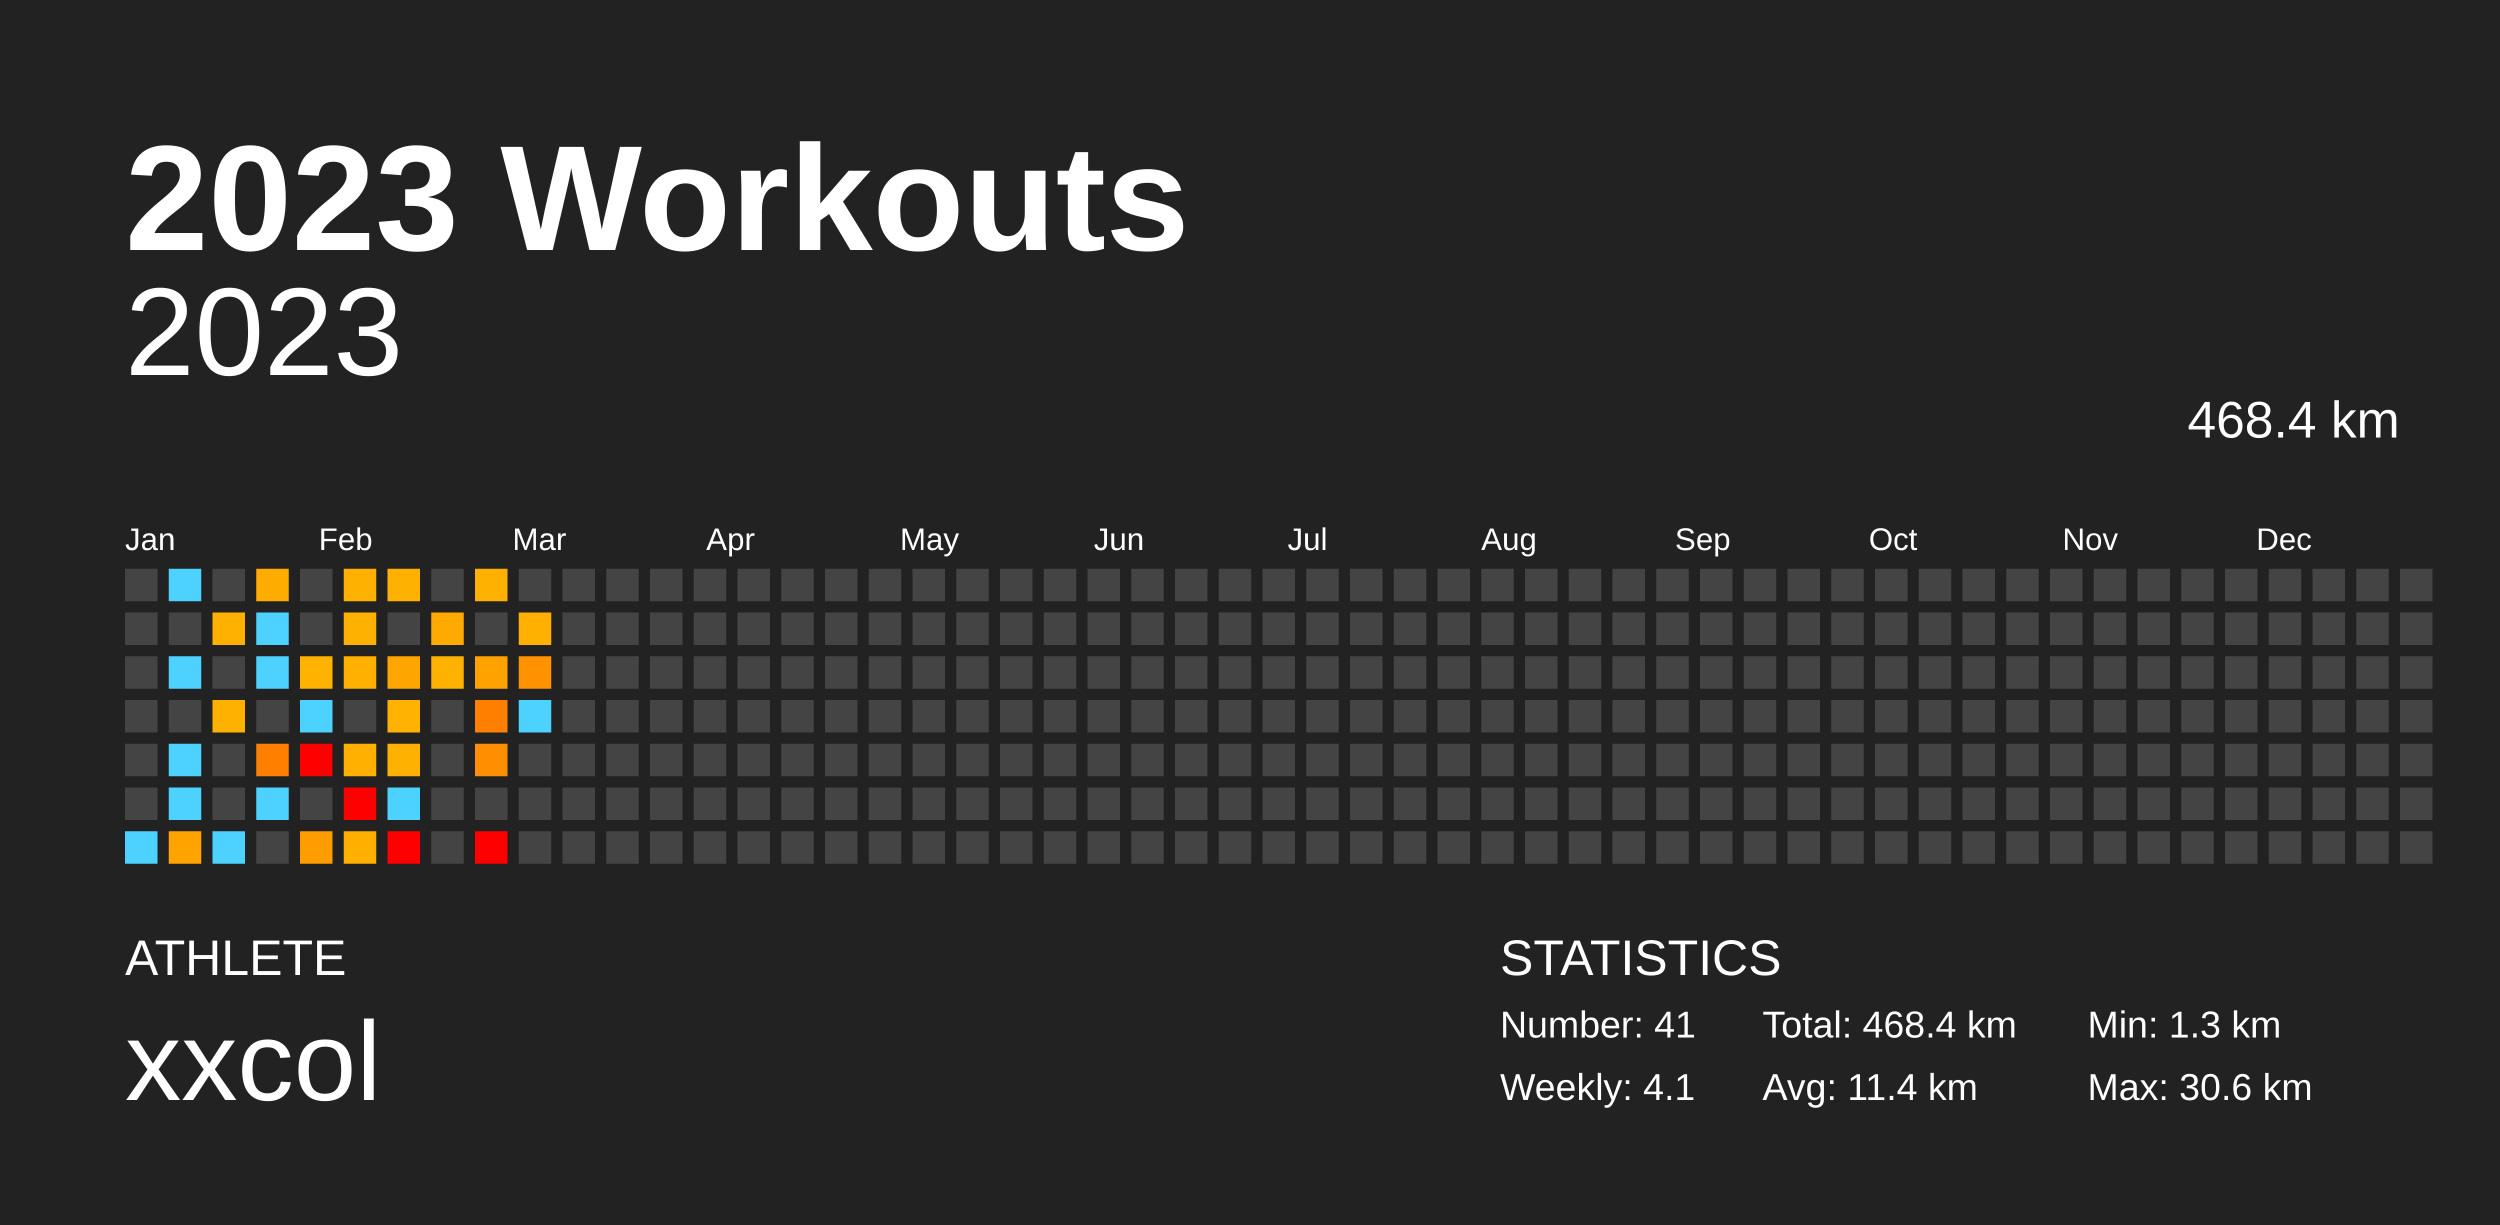
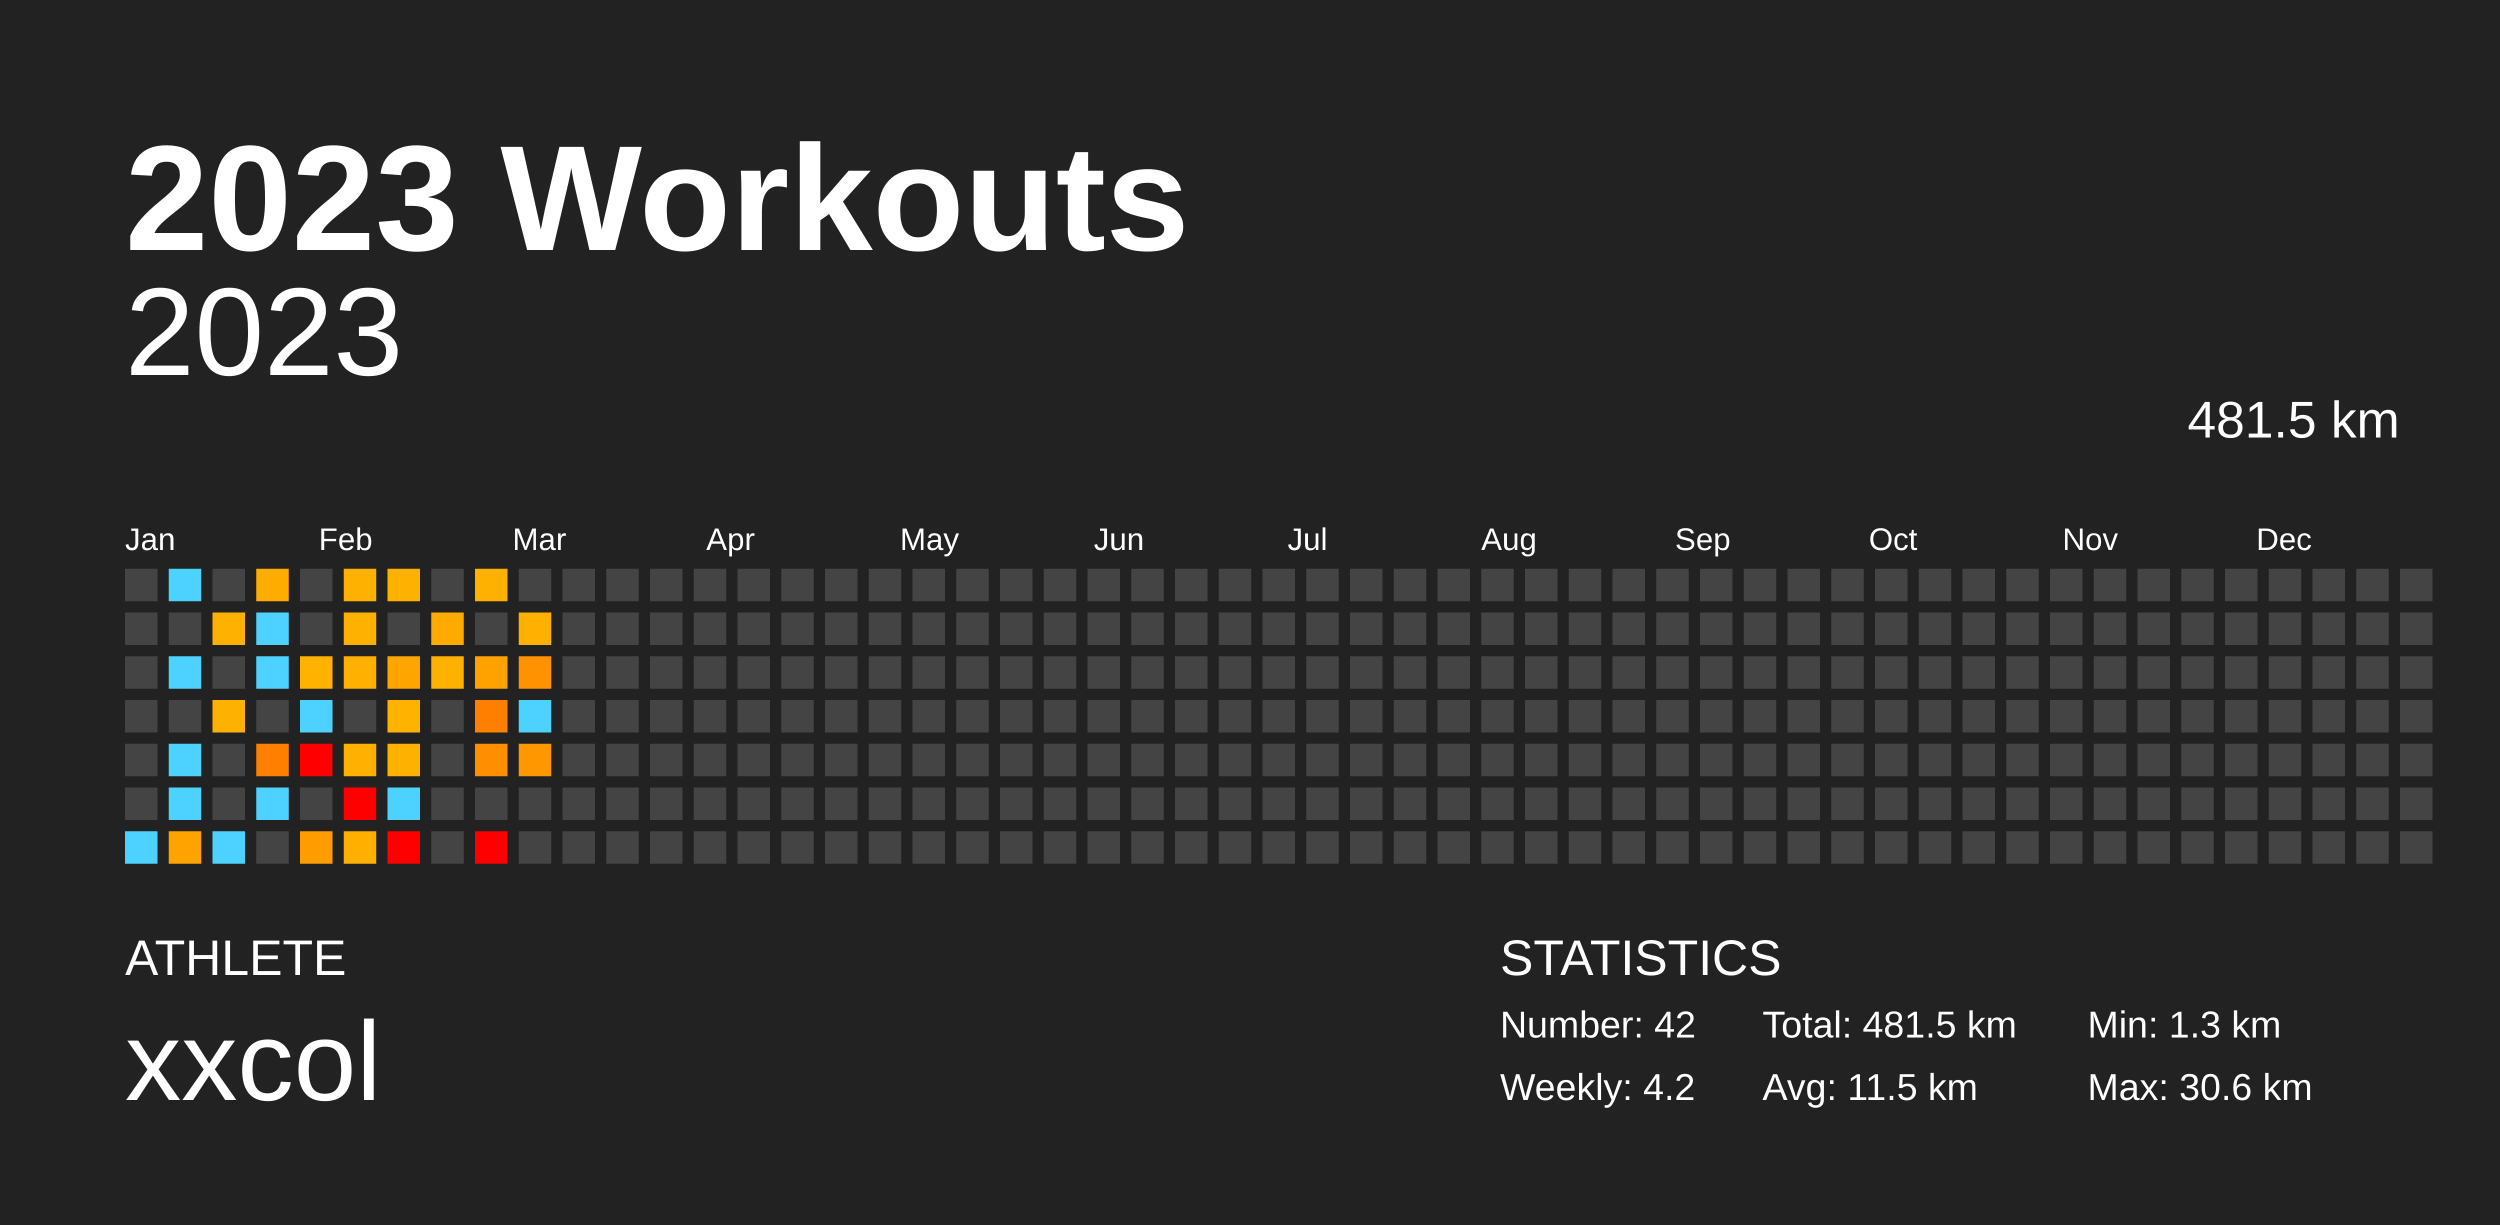
<svg xmlns="http://www.w3.org/2000/svg" baseProfile="full" height="98mm" version="1.1" viewBox="0,0,200,98" width="200mm">
  <defs />
  <rect fill="#222222" height="98" width="200" x="0" y="0" />
  <text fill="#FFFFFF" style="font-size:12px; font-family:Arial; font-weight:bold;" x="10" y="20">2023 Workouts</text>
  <text fill="#FFFFFF" style="font-size:4px; font-family:Arial" x="10" y="78">ATHLETE</text>
  <text fill="#FFFFFF" style="font-size:9px; font-family:Arial" x="10" y="88">xxcol</text>
  <text fill="#FFFFFF" style="font-size:4px; font-family:Arial" x="120" y="78">STATISTICS</text>
-   <text fill="#FFFFFF" style="font-size:3px; font-family:Arial" x="120" y="83">Number: 41</text>
-   <text fill="#FFFFFF" style="font-size:3px; font-family:Arial" x="120" y="88">Weekly: 4.1</text>
-   <text fill="#FFFFFF" style="font-size:3px; font-family:Arial" x="141" y="83">Total: 468.4 km</text>
-   <text fill="#FFFFFF" style="font-size:3px; font-family:Arial" x="141" y="88">Avg: 11.4 km</text>
+   <text fill="#FFFFFF" style="font-size:3px; font-family:Arial" x="120" y="83">Number: 42</text>
+   <text fill="#FFFFFF" style="font-size:3px; font-family:Arial" x="120" y="88">Weekly: 4.2</text>
+   <text fill="#FFFFFF" style="font-size:3px; font-family:Arial" x="141" y="83">Total: 481.5 km</text>
+   <text fill="#FFFFFF" style="font-size:3px; font-family:Arial" x="141" y="88">Avg: 11.5 km</text>
  <text fill="#FFFFFF" style="font-size:3px; font-family:Arial" x="167" y="83">Min: 1.3 km</text>
  <text fill="#FFFFFF" style="font-size:3px; font-family:Arial" x="167" y="88">Max: 30.6 km</text>
  <text alignment-baseline="hanging" fill="#FFFFFF" style="font-size:10.0px; font-family:Arial;" x="10" y="30">2023</text>
-   <text alignment-baseline="hanging" fill="#FFFFFF" style="font-size:4.125px; font-family:Arial;" x="175" y="35">468.4 km</text>
+   <text alignment-baseline="hanging" fill="#FFFFFF" style="font-size:4.125px; font-family:Arial;" x="175" y="35">481.5 km</text>
  <text fill="#FFFFFF" style="font-size:2.5px; font-family:Arial" x="10.0" y="44">Jan</text>
  <text fill="#FFFFFF" style="font-size:2.5px; font-family:Arial" x="25.5" y="44">Feb</text>
  <text fill="#FFFFFF" style="font-size:2.5px; font-family:Arial" x="41.0" y="44">Mar</text>
  <text fill="#FFFFFF" style="font-size:2.5px; font-family:Arial" x="56.5" y="44">Apr</text>
  <text fill="#FFFFFF" style="font-size:2.5px; font-family:Arial" x="72.0" y="44">May</text>
  <text fill="#FFFFFF" style="font-size:2.5px; font-family:Arial" x="87.5" y="44">Jun</text>
  <text fill="#FFFFFF" style="font-size:2.5px; font-family:Arial" x="103.0" y="44">Jul</text>
  <text fill="#FFFFFF" style="font-size:2.5px; font-family:Arial" x="118.5" y="44">Aug</text>
  <text fill="#FFFFFF" style="font-size:2.5px; font-family:Arial" x="134.0" y="44">Sep</text>
  <text fill="#FFFFFF" style="font-size:2.5px; font-family:Arial" x="149.5" y="44">Oct</text>
  <text fill="#FFFFFF" style="font-size:2.5px; font-family:Arial" x="165.0" y="44">Nov</text>
  <text fill="#FFFFFF" style="font-size:2.5px; font-family:Arial" x="180.5" y="44">Dec</text>
  <rect fill="#444444" height="2.6" width="2.6" x="10.0" y="45.5" />
  <rect fill="#444444" height="2.6" width="2.6" x="10.0" y="49.0" />
  <rect fill="#444444" height="2.6" width="2.6" x="10.0" y="52.5" />
  <rect fill="#444444" height="2.6" width="2.6" x="10.0" y="56.0" />
  <rect fill="#444444" height="2.6" width="2.6" x="10.0" y="59.5" />
  <rect fill="#444444" height="2.6" width="2.6" x="10.0" y="63.0" />
  <rect fill="#4dd2ff" height="2.6" width="2.6" x="10.0" y="66.5" />
  <rect fill="#4dd2ff" height="2.6" width="2.6" x="13.5" y="45.5" />
  <rect fill="#444444" height="2.6" width="2.6" x="13.5" y="49.0" />
  <rect fill="#4dd2ff" height="2.6" width="2.6" x="13.5" y="52.5" />
  <rect fill="#444444" height="2.6" width="2.6" x="13.5" y="56.0" />
  <rect fill="#4dd2ff" height="2.6" width="2.6" x="13.5" y="59.5" />
  <rect fill="#4dd2ff" height="2.6" width="2.6" x="13.5" y="63.0" />
  <rect fill="#ffa300" height="2.6" width="2.6" x="13.5" y="66.5" />
  <rect fill="#444444" height="2.6" width="2.6" x="17.0" y="45.5" />
  <rect fill="#ffb100" height="2.6" width="2.6" x="17.0" y="49.0" />
  <rect fill="#444444" height="2.6" width="2.6" x="17.0" y="52.5" />
  <rect fill="#ffb100" height="2.6" width="2.6" x="17.0" y="56.0" />
  <rect fill="#444444" height="2.6" width="2.6" x="17.0" y="59.5" />
  <rect fill="#444444" height="2.6" width="2.6" x="17.0" y="63.0" />
  <rect fill="#4dd2ff" height="2.6" width="2.6" x="17.0" y="66.5" />
  <rect fill="#ffac00" height="2.6" width="2.6" x="20.5" y="45.5" />
  <rect fill="#4dd2ff" height="2.6" width="2.6" x="20.5" y="49.0" />
  <rect fill="#4dd2ff" height="2.6" width="2.6" x="20.5" y="52.5" />
  <rect fill="#444444" height="2.6" width="2.6" x="20.5" y="56.0" />
  <rect fill="#ff7f00" height="2.6" width="2.6" x="20.5" y="59.5" />
  <rect fill="#4dd2ff" height="2.6" width="2.6" x="20.5" y="63.0" />
  <rect fill="#444444" height="2.6" width="2.6" x="20.5" y="66.5" />
  <rect fill="#444444" height="2.6" width="2.6" x="24.0" y="45.5" />
  <rect fill="#444444" height="2.6" width="2.6" x="24.0" y="49.0" />
  <rect fill="#ffb200" height="2.6" width="2.6" x="24.0" y="52.5" />
  <rect fill="#4dd2ff" height="2.6" width="2.6" x="24.0" y="56.0" />
  <rect fill="red" height="2.6" width="2.6" x="24.0" y="59.5" />
  <rect fill="#444444" height="2.6" width="2.6" x="24.0" y="63.0" />
  <rect fill="#ff9c00" height="2.6" width="2.6" x="24.0" y="66.5" />
  <rect fill="#ffb100" height="2.6" width="2.6" x="27.5" y="45.5" />
  <rect fill="#ffb100" height="2.6" width="2.6" x="27.5" y="49.0" />
  <rect fill="#ffb000" height="2.6" width="2.6" x="27.5" y="52.5" />
  <rect fill="#444444" height="2.6" width="2.6" x="27.5" y="56.0" />
  <rect fill="#ffb000" height="2.6" width="2.6" x="27.5" y="59.5" />
  <rect fill="red" height="2.6" width="2.6" x="27.5" y="63.0" />
  <rect fill="#ffaf00" height="2.6" width="2.6" x="27.5" y="66.5" />
  <rect fill="#ffb100" height="2.6" width="2.6" x="31.0" y="45.5" />
  <rect fill="#444444" height="2.6" width="2.6" x="31.0" y="49.0" />
  <rect fill="#ffa500" height="2.6" width="2.6" x="31.0" y="52.5" />
  <rect fill="#ffb300" height="2.6" width="2.6" x="31.0" y="56.0" />
  <rect fill="#ffb100" height="2.6" width="2.6" x="31.0" y="59.5" />
  <rect fill="#4dd2ff" height="2.6" width="2.6" x="31.0" y="63.0" />
  <rect fill="red" height="2.6" width="2.6" x="31.0" y="66.5" />
  <rect fill="#444444" height="2.6" width="2.6" x="34.5" y="45.5" />
  <rect fill="#ffaa00" height="2.6" width="2.6" x="34.5" y="49.0" />
  <rect fill="#ffb100" height="2.6" width="2.6" x="34.5" y="52.5" />
  <rect fill="#444444" height="2.6" width="2.6" x="34.5" y="56.0" />
  <rect fill="#444444" height="2.6" width="2.6" x="34.5" y="59.5" />
  <rect fill="#444444" height="2.6" width="2.6" x="34.5" y="63.0" />
  <rect fill="#444444" height="2.6" width="2.6" x="34.5" y="66.5" />
  <rect fill="#ffb100" height="2.6" width="2.6" x="38.0" y="45.5" />
  <rect fill="#444444" height="2.6" width="2.6" x="38.0" y="49.0" />
  <rect fill="#ffa200" height="2.6" width="2.6" x="38.0" y="52.5" />
  <rect fill="#ff8000" height="2.6" width="2.6" x="38.0" y="56.0" />
  <rect fill="#ff8f00" height="2.6" width="2.6" x="38.0" y="59.5" />
  <rect fill="#444444" height="2.6" width="2.6" x="38.0" y="63.0" />
  <rect fill="red" height="2.6" width="2.6" x="38.0" y="66.5" />
  <rect fill="#444444" height="2.6" width="2.6" x="41.5" y="45.5" />
  <rect fill="#ffb000" height="2.6" width="2.6" x="41.5" y="49.0" />
  <rect fill="#ff9200" height="2.6" width="2.6" x="41.5" y="52.5" />
  <rect fill="#4dd2ff" height="2.6" width="2.6" x="41.5" y="56.0" />
-   <rect fill="#444444" height="2.6" width="2.6" x="41.5" y="59.5" />
+   <rect fill="#ff9800" height="2.6" width="2.6" x="41.5" y="59.5" />
  <rect fill="#444444" height="2.6" width="2.6" x="41.5" y="63.0" />
  <rect fill="#444444" height="2.6" width="2.6" x="41.5" y="66.5" />
  <rect fill="#444444" height="2.6" width="2.6" x="45.0" y="45.5" />
  <rect fill="#444444" height="2.6" width="2.6" x="45.0" y="49.0" />
  <rect fill="#444444" height="2.6" width="2.6" x="45.0" y="52.5" />
  <rect fill="#444444" height="2.6" width="2.6" x="45.0" y="56.0" />
  <rect fill="#444444" height="2.6" width="2.6" x="45.0" y="59.5" />
  <rect fill="#444444" height="2.6" width="2.6" x="45.0" y="63.0" />
  <rect fill="#444444" height="2.6" width="2.6" x="45.0" y="66.5" />
  <rect fill="#444444" height="2.6" width="2.6" x="48.5" y="45.5" />
  <rect fill="#444444" height="2.6" width="2.6" x="48.5" y="49.0" />
  <rect fill="#444444" height="2.6" width="2.6" x="48.5" y="52.5" />
  <rect fill="#444444" height="2.6" width="2.6" x="48.5" y="56.0" />
  <rect fill="#444444" height="2.6" width="2.6" x="48.5" y="59.5" />
  <rect fill="#444444" height="2.6" width="2.6" x="48.5" y="63.0" />
  <rect fill="#444444" height="2.6" width="2.6" x="48.5" y="66.5" />
  <rect fill="#444444" height="2.6" width="2.6" x="52.0" y="45.5" />
  <rect fill="#444444" height="2.6" width="2.6" x="52.0" y="49.0" />
  <rect fill="#444444" height="2.6" width="2.6" x="52.0" y="52.5" />
  <rect fill="#444444" height="2.6" width="2.6" x="52.0" y="56.0" />
  <rect fill="#444444" height="2.6" width="2.6" x="52.0" y="59.5" />
  <rect fill="#444444" height="2.6" width="2.6" x="52.0" y="63.0" />
  <rect fill="#444444" height="2.6" width="2.6" x="52.0" y="66.5" />
  <rect fill="#444444" height="2.6" width="2.6" x="55.5" y="45.5" />
  <rect fill="#444444" height="2.6" width="2.6" x="55.5" y="49.0" />
  <rect fill="#444444" height="2.6" width="2.6" x="55.5" y="52.5" />
  <rect fill="#444444" height="2.6" width="2.6" x="55.5" y="56.0" />
  <rect fill="#444444" height="2.6" width="2.6" x="55.5" y="59.5" />
  <rect fill="#444444" height="2.6" width="2.6" x="55.5" y="63.0" />
  <rect fill="#444444" height="2.6" width="2.6" x="55.5" y="66.5" />
  <rect fill="#444444" height="2.6" width="2.6" x="59.0" y="45.5" />
  <rect fill="#444444" height="2.6" width="2.6" x="59.0" y="49.0" />
  <rect fill="#444444" height="2.6" width="2.6" x="59.0" y="52.5" />
  <rect fill="#444444" height="2.6" width="2.6" x="59.0" y="56.0" />
  <rect fill="#444444" height="2.6" width="2.6" x="59.0" y="59.5" />
  <rect fill="#444444" height="2.6" width="2.6" x="59.0" y="63.0" />
  <rect fill="#444444" height="2.6" width="2.6" x="59.0" y="66.5" />
  <rect fill="#444444" height="2.6" width="2.6" x="62.5" y="45.5" />
  <rect fill="#444444" height="2.6" width="2.6" x="62.5" y="49.0" />
  <rect fill="#444444" height="2.6" width="2.6" x="62.5" y="52.5" />
  <rect fill="#444444" height="2.6" width="2.6" x="62.5" y="56.0" />
  <rect fill="#444444" height="2.6" width="2.6" x="62.5" y="59.5" />
  <rect fill="#444444" height="2.6" width="2.6" x="62.5" y="63.0" />
  <rect fill="#444444" height="2.6" width="2.6" x="62.5" y="66.5" />
  <rect fill="#444444" height="2.6" width="2.6" x="66.0" y="45.5" />
  <rect fill="#444444" height="2.6" width="2.6" x="66.0" y="49.0" />
  <rect fill="#444444" height="2.6" width="2.6" x="66.0" y="52.5" />
  <rect fill="#444444" height="2.6" width="2.6" x="66.0" y="56.0" />
  <rect fill="#444444" height="2.6" width="2.6" x="66.0" y="59.5" />
  <rect fill="#444444" height="2.6" width="2.6" x="66.0" y="63.0" />
  <rect fill="#444444" height="2.6" width="2.6" x="66.0" y="66.5" />
  <rect fill="#444444" height="2.6" width="2.6" x="69.5" y="45.5" />
  <rect fill="#444444" height="2.6" width="2.6" x="69.5" y="49.0" />
  <rect fill="#444444" height="2.6" width="2.6" x="69.5" y="52.5" />
  <rect fill="#444444" height="2.6" width="2.6" x="69.5" y="56.0" />
  <rect fill="#444444" height="2.6" width="2.6" x="69.5" y="59.5" />
  <rect fill="#444444" height="2.6" width="2.6" x="69.5" y="63.0" />
  <rect fill="#444444" height="2.6" width="2.6" x="69.5" y="66.5" />
  <rect fill="#444444" height="2.6" width="2.6" x="73.0" y="45.5" />
  <rect fill="#444444" height="2.6" width="2.6" x="73.0" y="49.0" />
  <rect fill="#444444" height="2.6" width="2.6" x="73.0" y="52.5" />
  <rect fill="#444444" height="2.6" width="2.6" x="73.0" y="56.0" />
  <rect fill="#444444" height="2.6" width="2.6" x="73.0" y="59.5" />
  <rect fill="#444444" height="2.6" width="2.6" x="73.0" y="63.0" />
  <rect fill="#444444" height="2.6" width="2.6" x="73.0" y="66.5" />
  <rect fill="#444444" height="2.6" width="2.6" x="76.5" y="45.5" />
  <rect fill="#444444" height="2.6" width="2.6" x="76.5" y="49.0" />
  <rect fill="#444444" height="2.6" width="2.6" x="76.5" y="52.5" />
  <rect fill="#444444" height="2.6" width="2.6" x="76.5" y="56.0" />
  <rect fill="#444444" height="2.6" width="2.6" x="76.5" y="59.5" />
  <rect fill="#444444" height="2.6" width="2.6" x="76.5" y="63.0" />
  <rect fill="#444444" height="2.6" width="2.6" x="76.5" y="66.5" />
  <rect fill="#444444" height="2.6" width="2.6" x="80.0" y="45.5" />
  <rect fill="#444444" height="2.6" width="2.6" x="80.0" y="49.0" />
  <rect fill="#444444" height="2.6" width="2.6" x="80.0" y="52.5" />
  <rect fill="#444444" height="2.6" width="2.6" x="80.0" y="56.0" />
  <rect fill="#444444" height="2.6" width="2.6" x="80.0" y="59.5" />
  <rect fill="#444444" height="2.6" width="2.6" x="80.0" y="63.0" />
  <rect fill="#444444" height="2.6" width="2.6" x="80.0" y="66.5" />
  <rect fill="#444444" height="2.6" width="2.6" x="83.5" y="45.5" />
  <rect fill="#444444" height="2.6" width="2.6" x="83.5" y="49.0" />
  <rect fill="#444444" height="2.6" width="2.6" x="83.5" y="52.5" />
  <rect fill="#444444" height="2.6" width="2.6" x="83.5" y="56.0" />
  <rect fill="#444444" height="2.6" width="2.6" x="83.5" y="59.5" />
  <rect fill="#444444" height="2.6" width="2.6" x="83.5" y="63.0" />
  <rect fill="#444444" height="2.6" width="2.6" x="83.5" y="66.5" />
  <rect fill="#444444" height="2.6" width="2.6" x="87.0" y="45.5" />
  <rect fill="#444444" height="2.6" width="2.6" x="87.0" y="49.0" />
  <rect fill="#444444" height="2.6" width="2.6" x="87.0" y="52.5" />
  <rect fill="#444444" height="2.6" width="2.6" x="87.0" y="56.0" />
  <rect fill="#444444" height="2.6" width="2.6" x="87.0" y="59.5" />
  <rect fill="#444444" height="2.6" width="2.6" x="87.0" y="63.0" />
  <rect fill="#444444" height="2.6" width="2.6" x="87.0" y="66.5" />
  <rect fill="#444444" height="2.6" width="2.6" x="90.5" y="45.5" />
  <rect fill="#444444" height="2.6" width="2.6" x="90.5" y="49.0" />
  <rect fill="#444444" height="2.6" width="2.6" x="90.5" y="52.5" />
  <rect fill="#444444" height="2.6" width="2.6" x="90.5" y="56.0" />
  <rect fill="#444444" height="2.6" width="2.6" x="90.5" y="59.5" />
  <rect fill="#444444" height="2.6" width="2.6" x="90.5" y="63.0" />
  <rect fill="#444444" height="2.6" width="2.6" x="90.5" y="66.5" />
  <rect fill="#444444" height="2.6" width="2.6" x="94.0" y="45.5" />
  <rect fill="#444444" height="2.6" width="2.6" x="94.0" y="49.0" />
  <rect fill="#444444" height="2.6" width="2.6" x="94.0" y="52.5" />
  <rect fill="#444444" height="2.6" width="2.6" x="94.0" y="56.0" />
  <rect fill="#444444" height="2.6" width="2.6" x="94.0" y="59.5" />
  <rect fill="#444444" height="2.6" width="2.6" x="94.0" y="63.0" />
  <rect fill="#444444" height="2.6" width="2.6" x="94.0" y="66.5" />
  <rect fill="#444444" height="2.6" width="2.6" x="97.5" y="45.5" />
  <rect fill="#444444" height="2.6" width="2.6" x="97.5" y="49.0" />
  <rect fill="#444444" height="2.6" width="2.6" x="97.5" y="52.5" />
  <rect fill="#444444" height="2.6" width="2.6" x="97.5" y="56.0" />
  <rect fill="#444444" height="2.6" width="2.6" x="97.5" y="59.5" />
  <rect fill="#444444" height="2.6" width="2.6" x="97.5" y="63.0" />
  <rect fill="#444444" height="2.6" width="2.6" x="97.5" y="66.5" />
  <rect fill="#444444" height="2.6" width="2.6" x="101.0" y="45.5" />
  <rect fill="#444444" height="2.6" width="2.6" x="101.0" y="49.0" />
  <rect fill="#444444" height="2.6" width="2.6" x="101.0" y="52.5" />
  <rect fill="#444444" height="2.6" width="2.6" x="101.0" y="56.0" />
  <rect fill="#444444" height="2.6" width="2.6" x="101.0" y="59.5" />
  <rect fill="#444444" height="2.6" width="2.6" x="101.0" y="63.0" />
  <rect fill="#444444" height="2.6" width="2.6" x="101.0" y="66.5" />
  <rect fill="#444444" height="2.6" width="2.6" x="104.5" y="45.5" />
  <rect fill="#444444" height="2.6" width="2.6" x="104.5" y="49.0" />
  <rect fill="#444444" height="2.6" width="2.6" x="104.5" y="52.5" />
  <rect fill="#444444" height="2.6" width="2.6" x="104.5" y="56.0" />
  <rect fill="#444444" height="2.6" width="2.6" x="104.5" y="59.5" />
  <rect fill="#444444" height="2.6" width="2.6" x="104.5" y="63.0" />
  <rect fill="#444444" height="2.6" width="2.6" x="104.5" y="66.5" />
  <rect fill="#444444" height="2.6" width="2.6" x="108.0" y="45.5" />
  <rect fill="#444444" height="2.6" width="2.6" x="108.0" y="49.0" />
  <rect fill="#444444" height="2.6" width="2.6" x="108.0" y="52.5" />
  <rect fill="#444444" height="2.6" width="2.6" x="108.0" y="56.0" />
  <rect fill="#444444" height="2.6" width="2.6" x="108.0" y="59.5" />
  <rect fill="#444444" height="2.6" width="2.6" x="108.0" y="63.0" />
  <rect fill="#444444" height="2.6" width="2.6" x="108.0" y="66.5" />
  <rect fill="#444444" height="2.6" width="2.6" x="111.5" y="45.5" />
  <rect fill="#444444" height="2.6" width="2.6" x="111.5" y="49.0" />
  <rect fill="#444444" height="2.6" width="2.6" x="111.5" y="52.5" />
  <rect fill="#444444" height="2.6" width="2.6" x="111.5" y="56.0" />
  <rect fill="#444444" height="2.6" width="2.6" x="111.5" y="59.5" />
  <rect fill="#444444" height="2.6" width="2.6" x="111.5" y="63.0" />
  <rect fill="#444444" height="2.6" width="2.6" x="111.5" y="66.5" />
  <rect fill="#444444" height="2.6" width="2.6" x="115.0" y="45.5" />
  <rect fill="#444444" height="2.6" width="2.6" x="115.0" y="49.0" />
  <rect fill="#444444" height="2.6" width="2.6" x="115.0" y="52.5" />
  <rect fill="#444444" height="2.6" width="2.6" x="115.0" y="56.0" />
  <rect fill="#444444" height="2.6" width="2.6" x="115.0" y="59.5" />
  <rect fill="#444444" height="2.6" width="2.6" x="115.0" y="63.0" />
  <rect fill="#444444" height="2.6" width="2.6" x="115.0" y="66.5" />
  <rect fill="#444444" height="2.6" width="2.6" x="118.5" y="45.5" />
  <rect fill="#444444" height="2.6" width="2.6" x="118.5" y="49.0" />
  <rect fill="#444444" height="2.6" width="2.6" x="118.5" y="52.5" />
  <rect fill="#444444" height="2.6" width="2.6" x="118.5" y="56.0" />
  <rect fill="#444444" height="2.6" width="2.6" x="118.5" y="59.5" />
  <rect fill="#444444" height="2.6" width="2.6" x="118.5" y="63.0" />
  <rect fill="#444444" height="2.6" width="2.6" x="118.5" y="66.5" />
  <rect fill="#444444" height="2.6" width="2.6" x="122.0" y="45.5" />
  <rect fill="#444444" height="2.6" width="2.6" x="122.0" y="49.0" />
  <rect fill="#444444" height="2.6" width="2.6" x="122.0" y="52.5" />
  <rect fill="#444444" height="2.6" width="2.6" x="122.0" y="56.0" />
  <rect fill="#444444" height="2.6" width="2.6" x="122.0" y="59.5" />
  <rect fill="#444444" height="2.6" width="2.6" x="122.0" y="63.0" />
  <rect fill="#444444" height="2.6" width="2.6" x="122.0" y="66.5" />
  <rect fill="#444444" height="2.6" width="2.6" x="125.5" y="45.5" />
  <rect fill="#444444" height="2.6" width="2.6" x="125.5" y="49.0" />
  <rect fill="#444444" height="2.6" width="2.6" x="125.5" y="52.5" />
  <rect fill="#444444" height="2.6" width="2.6" x="125.5" y="56.0" />
  <rect fill="#444444" height="2.6" width="2.6" x="125.5" y="59.5" />
  <rect fill="#444444" height="2.6" width="2.6" x="125.5" y="63.0" />
  <rect fill="#444444" height="2.6" width="2.6" x="125.5" y="66.5" />
  <rect fill="#444444" height="2.6" width="2.6" x="129.0" y="45.5" />
  <rect fill="#444444" height="2.6" width="2.6" x="129.0" y="49.0" />
  <rect fill="#444444" height="2.6" width="2.6" x="129.0" y="52.5" />
  <rect fill="#444444" height="2.6" width="2.6" x="129.0" y="56.0" />
  <rect fill="#444444" height="2.6" width="2.6" x="129.0" y="59.5" />
  <rect fill="#444444" height="2.6" width="2.6" x="129.0" y="63.0" />
  <rect fill="#444444" height="2.6" width="2.6" x="129.0" y="66.5" />
  <rect fill="#444444" height="2.6" width="2.6" x="132.5" y="45.5" />
  <rect fill="#444444" height="2.6" width="2.6" x="132.5" y="49.0" />
  <rect fill="#444444" height="2.6" width="2.6" x="132.5" y="52.5" />
  <rect fill="#444444" height="2.6" width="2.6" x="132.5" y="56.0" />
  <rect fill="#444444" height="2.6" width="2.6" x="132.5" y="59.5" />
  <rect fill="#444444" height="2.6" width="2.6" x="132.5" y="63.0" />
  <rect fill="#444444" height="2.6" width="2.6" x="132.5" y="66.5" />
  <rect fill="#444444" height="2.6" width="2.6" x="136.0" y="45.5" />
  <rect fill="#444444" height="2.6" width="2.6" x="136.0" y="49.0" />
  <rect fill="#444444" height="2.6" width="2.6" x="136.0" y="52.5" />
  <rect fill="#444444" height="2.6" width="2.6" x="136.0" y="56.0" />
  <rect fill="#444444" height="2.6" width="2.6" x="136.0" y="59.5" />
  <rect fill="#444444" height="2.6" width="2.6" x="136.0" y="63.0" />
  <rect fill="#444444" height="2.6" width="2.6" x="136.0" y="66.5" />
  <rect fill="#444444" height="2.6" width="2.6" x="139.5" y="45.5" />
  <rect fill="#444444" height="2.6" width="2.6" x="139.5" y="49.0" />
  <rect fill="#444444" height="2.6" width="2.6" x="139.5" y="52.5" />
  <rect fill="#444444" height="2.6" width="2.6" x="139.5" y="56.0" />
  <rect fill="#444444" height="2.6" width="2.6" x="139.5" y="59.5" />
  <rect fill="#444444" height="2.6" width="2.6" x="139.5" y="63.0" />
  <rect fill="#444444" height="2.6" width="2.6" x="139.5" y="66.5" />
  <rect fill="#444444" height="2.6" width="2.6" x="143.0" y="45.5" />
  <rect fill="#444444" height="2.6" width="2.6" x="143.0" y="49.0" />
  <rect fill="#444444" height="2.6" width="2.6" x="143.0" y="52.5" />
  <rect fill="#444444" height="2.6" width="2.6" x="143.0" y="56.0" />
  <rect fill="#444444" height="2.6" width="2.6" x="143.0" y="59.5" />
  <rect fill="#444444" height="2.6" width="2.6" x="143.0" y="63.0" />
  <rect fill="#444444" height="2.6" width="2.6" x="143.0" y="66.5" />
  <rect fill="#444444" height="2.6" width="2.6" x="146.5" y="45.5" />
  <rect fill="#444444" height="2.6" width="2.6" x="146.5" y="49.0" />
  <rect fill="#444444" height="2.6" width="2.6" x="146.5" y="52.5" />
  <rect fill="#444444" height="2.6" width="2.6" x="146.5" y="56.0" />
  <rect fill="#444444" height="2.6" width="2.6" x="146.5" y="59.5" />
  <rect fill="#444444" height="2.6" width="2.6" x="146.5" y="63.0" />
  <rect fill="#444444" height="2.6" width="2.6" x="146.5" y="66.5" />
  <rect fill="#444444" height="2.6" width="2.6" x="150.0" y="45.5" />
  <rect fill="#444444" height="2.6" width="2.6" x="150.0" y="49.0" />
  <rect fill="#444444" height="2.6" width="2.6" x="150.0" y="52.5" />
  <rect fill="#444444" height="2.6" width="2.6" x="150.0" y="56.0" />
  <rect fill="#444444" height="2.6" width="2.6" x="150.0" y="59.5" />
  <rect fill="#444444" height="2.6" width="2.6" x="150.0" y="63.0" />
  <rect fill="#444444" height="2.6" width="2.6" x="150.0" y="66.5" />
  <rect fill="#444444" height="2.6" width="2.6" x="153.5" y="45.5" />
  <rect fill="#444444" height="2.6" width="2.6" x="153.5" y="49.0" />
  <rect fill="#444444" height="2.6" width="2.6" x="153.5" y="52.5" />
  <rect fill="#444444" height="2.6" width="2.6" x="153.5" y="56.0" />
  <rect fill="#444444" height="2.6" width="2.6" x="153.5" y="59.5" />
  <rect fill="#444444" height="2.6" width="2.6" x="153.5" y="63.0" />
  <rect fill="#444444" height="2.6" width="2.6" x="153.5" y="66.5" />
  <rect fill="#444444" height="2.6" width="2.6" x="157.0" y="45.5" />
  <rect fill="#444444" height="2.6" width="2.6" x="157.0" y="49.0" />
  <rect fill="#444444" height="2.6" width="2.6" x="157.0" y="52.5" />
  <rect fill="#444444" height="2.6" width="2.6" x="157.0" y="56.0" />
  <rect fill="#444444" height="2.6" width="2.6" x="157.0" y="59.5" />
  <rect fill="#444444" height="2.6" width="2.6" x="157.0" y="63.0" />
  <rect fill="#444444" height="2.6" width="2.6" x="157.0" y="66.5" />
  <rect fill="#444444" height="2.6" width="2.6" x="160.5" y="45.5" />
  <rect fill="#444444" height="2.6" width="2.6" x="160.5" y="49.0" />
  <rect fill="#444444" height="2.6" width="2.6" x="160.5" y="52.5" />
  <rect fill="#444444" height="2.6" width="2.6" x="160.5" y="56.0" />
  <rect fill="#444444" height="2.6" width="2.6" x="160.5" y="59.5" />
  <rect fill="#444444" height="2.6" width="2.6" x="160.5" y="63.0" />
  <rect fill="#444444" height="2.6" width="2.6" x="160.5" y="66.5" />
  <rect fill="#444444" height="2.6" width="2.6" x="164.0" y="45.5" />
  <rect fill="#444444" height="2.6" width="2.6" x="164.0" y="49.0" />
  <rect fill="#444444" height="2.6" width="2.6" x="164.0" y="52.5" />
  <rect fill="#444444" height="2.6" width="2.6" x="164.0" y="56.0" />
  <rect fill="#444444" height="2.6" width="2.6" x="164.0" y="59.5" />
  <rect fill="#444444" height="2.6" width="2.6" x="164.0" y="63.0" />
  <rect fill="#444444" height="2.6" width="2.6" x="164.0" y="66.5" />
  <rect fill="#444444" height="2.6" width="2.6" x="167.5" y="45.5" />
  <rect fill="#444444" height="2.6" width="2.6" x="167.5" y="49.0" />
  <rect fill="#444444" height="2.6" width="2.6" x="167.5" y="52.5" />
  <rect fill="#444444" height="2.6" width="2.6" x="167.5" y="56.0" />
  <rect fill="#444444" height="2.6" width="2.6" x="167.5" y="59.5" />
  <rect fill="#444444" height="2.6" width="2.6" x="167.5" y="63.0" />
  <rect fill="#444444" height="2.6" width="2.6" x="167.5" y="66.5" />
  <rect fill="#444444" height="2.6" width="2.6" x="171.0" y="45.5" />
  <rect fill="#444444" height="2.6" width="2.6" x="171.0" y="49.0" />
  <rect fill="#444444" height="2.6" width="2.6" x="171.0" y="52.5" />
  <rect fill="#444444" height="2.6" width="2.6" x="171.0" y="56.0" />
  <rect fill="#444444" height="2.6" width="2.6" x="171.0" y="59.5" />
  <rect fill="#444444" height="2.6" width="2.6" x="171.0" y="63.0" />
  <rect fill="#444444" height="2.6" width="2.6" x="171.0" y="66.5" />
  <rect fill="#444444" height="2.6" width="2.6" x="174.5" y="45.5" />
  <rect fill="#444444" height="2.6" width="2.6" x="174.5" y="49.0" />
  <rect fill="#444444" height="2.6" width="2.6" x="174.5" y="52.5" />
  <rect fill="#444444" height="2.6" width="2.6" x="174.5" y="56.0" />
  <rect fill="#444444" height="2.6" width="2.6" x="174.5" y="59.5" />
  <rect fill="#444444" height="2.6" width="2.6" x="174.5" y="63.0" />
  <rect fill="#444444" height="2.6" width="2.6" x="174.5" y="66.5" />
  <rect fill="#444444" height="2.6" width="2.6" x="178.0" y="45.5" />
  <rect fill="#444444" height="2.6" width="2.6" x="178.0" y="49.0" />
  <rect fill="#444444" height="2.6" width="2.6" x="178.0" y="52.5" />
  <rect fill="#444444" height="2.6" width="2.6" x="178.0" y="56.0" />
  <rect fill="#444444" height="2.6" width="2.6" x="178.0" y="59.5" />
  <rect fill="#444444" height="2.6" width="2.6" x="178.0" y="63.0" />
  <rect fill="#444444" height="2.6" width="2.6" x="178.0" y="66.5" />
  <rect fill="#444444" height="2.6" width="2.6" x="181.5" y="45.5" />
  <rect fill="#444444" height="2.6" width="2.6" x="181.5" y="49.0" />
  <rect fill="#444444" height="2.6" width="2.6" x="181.5" y="52.5" />
  <rect fill="#444444" height="2.6" width="2.6" x="181.5" y="56.0" />
  <rect fill="#444444" height="2.6" width="2.6" x="181.5" y="59.5" />
  <rect fill="#444444" height="2.6" width="2.6" x="181.5" y="63.0" />
  <rect fill="#444444" height="2.6" width="2.6" x="181.5" y="66.5" />
  <rect fill="#444444" height="2.6" width="2.6" x="185.0" y="45.5" />
  <rect fill="#444444" height="2.6" width="2.6" x="185.0" y="49.0" />
  <rect fill="#444444" height="2.6" width="2.6" x="185.0" y="52.5" />
  <rect fill="#444444" height="2.6" width="2.6" x="185.0" y="56.0" />
  <rect fill="#444444" height="2.6" width="2.6" x="185.0" y="59.5" />
  <rect fill="#444444" height="2.6" width="2.6" x="185.0" y="63.0" />
  <rect fill="#444444" height="2.6" width="2.6" x="185.0" y="66.5" />
  <rect fill="#444444" height="2.6" width="2.6" x="188.5" y="45.5" />
  <rect fill="#444444" height="2.6" width="2.6" x="188.5" y="49.0" />
  <rect fill="#444444" height="2.6" width="2.6" x="188.5" y="52.5" />
  <rect fill="#444444" height="2.6" width="2.6" x="188.5" y="56.0" />
  <rect fill="#444444" height="2.6" width="2.6" x="188.5" y="59.5" />
  <rect fill="#444444" height="2.6" width="2.6" x="188.5" y="63.0" />
  <rect fill="#444444" height="2.6" width="2.6" x="188.5" y="66.5" />
  <rect fill="#444444" height="2.6" width="2.6" x="192.0" y="45.5" />
  <rect fill="#444444" height="2.6" width="2.6" x="192.0" y="49.0" />
  <rect fill="#444444" height="2.6" width="2.6" x="192.0" y="52.5" />
  <rect fill="#444444" height="2.6" width="2.6" x="192.0" y="56.0" />
  <rect fill="#444444" height="2.6" width="2.6" x="192.0" y="59.5" />
  <rect fill="#444444" height="2.6" width="2.6" x="192.0" y="63.0" />
  <rect fill="#444444" height="2.6" width="2.6" x="192.0" y="66.5" />
</svg>
